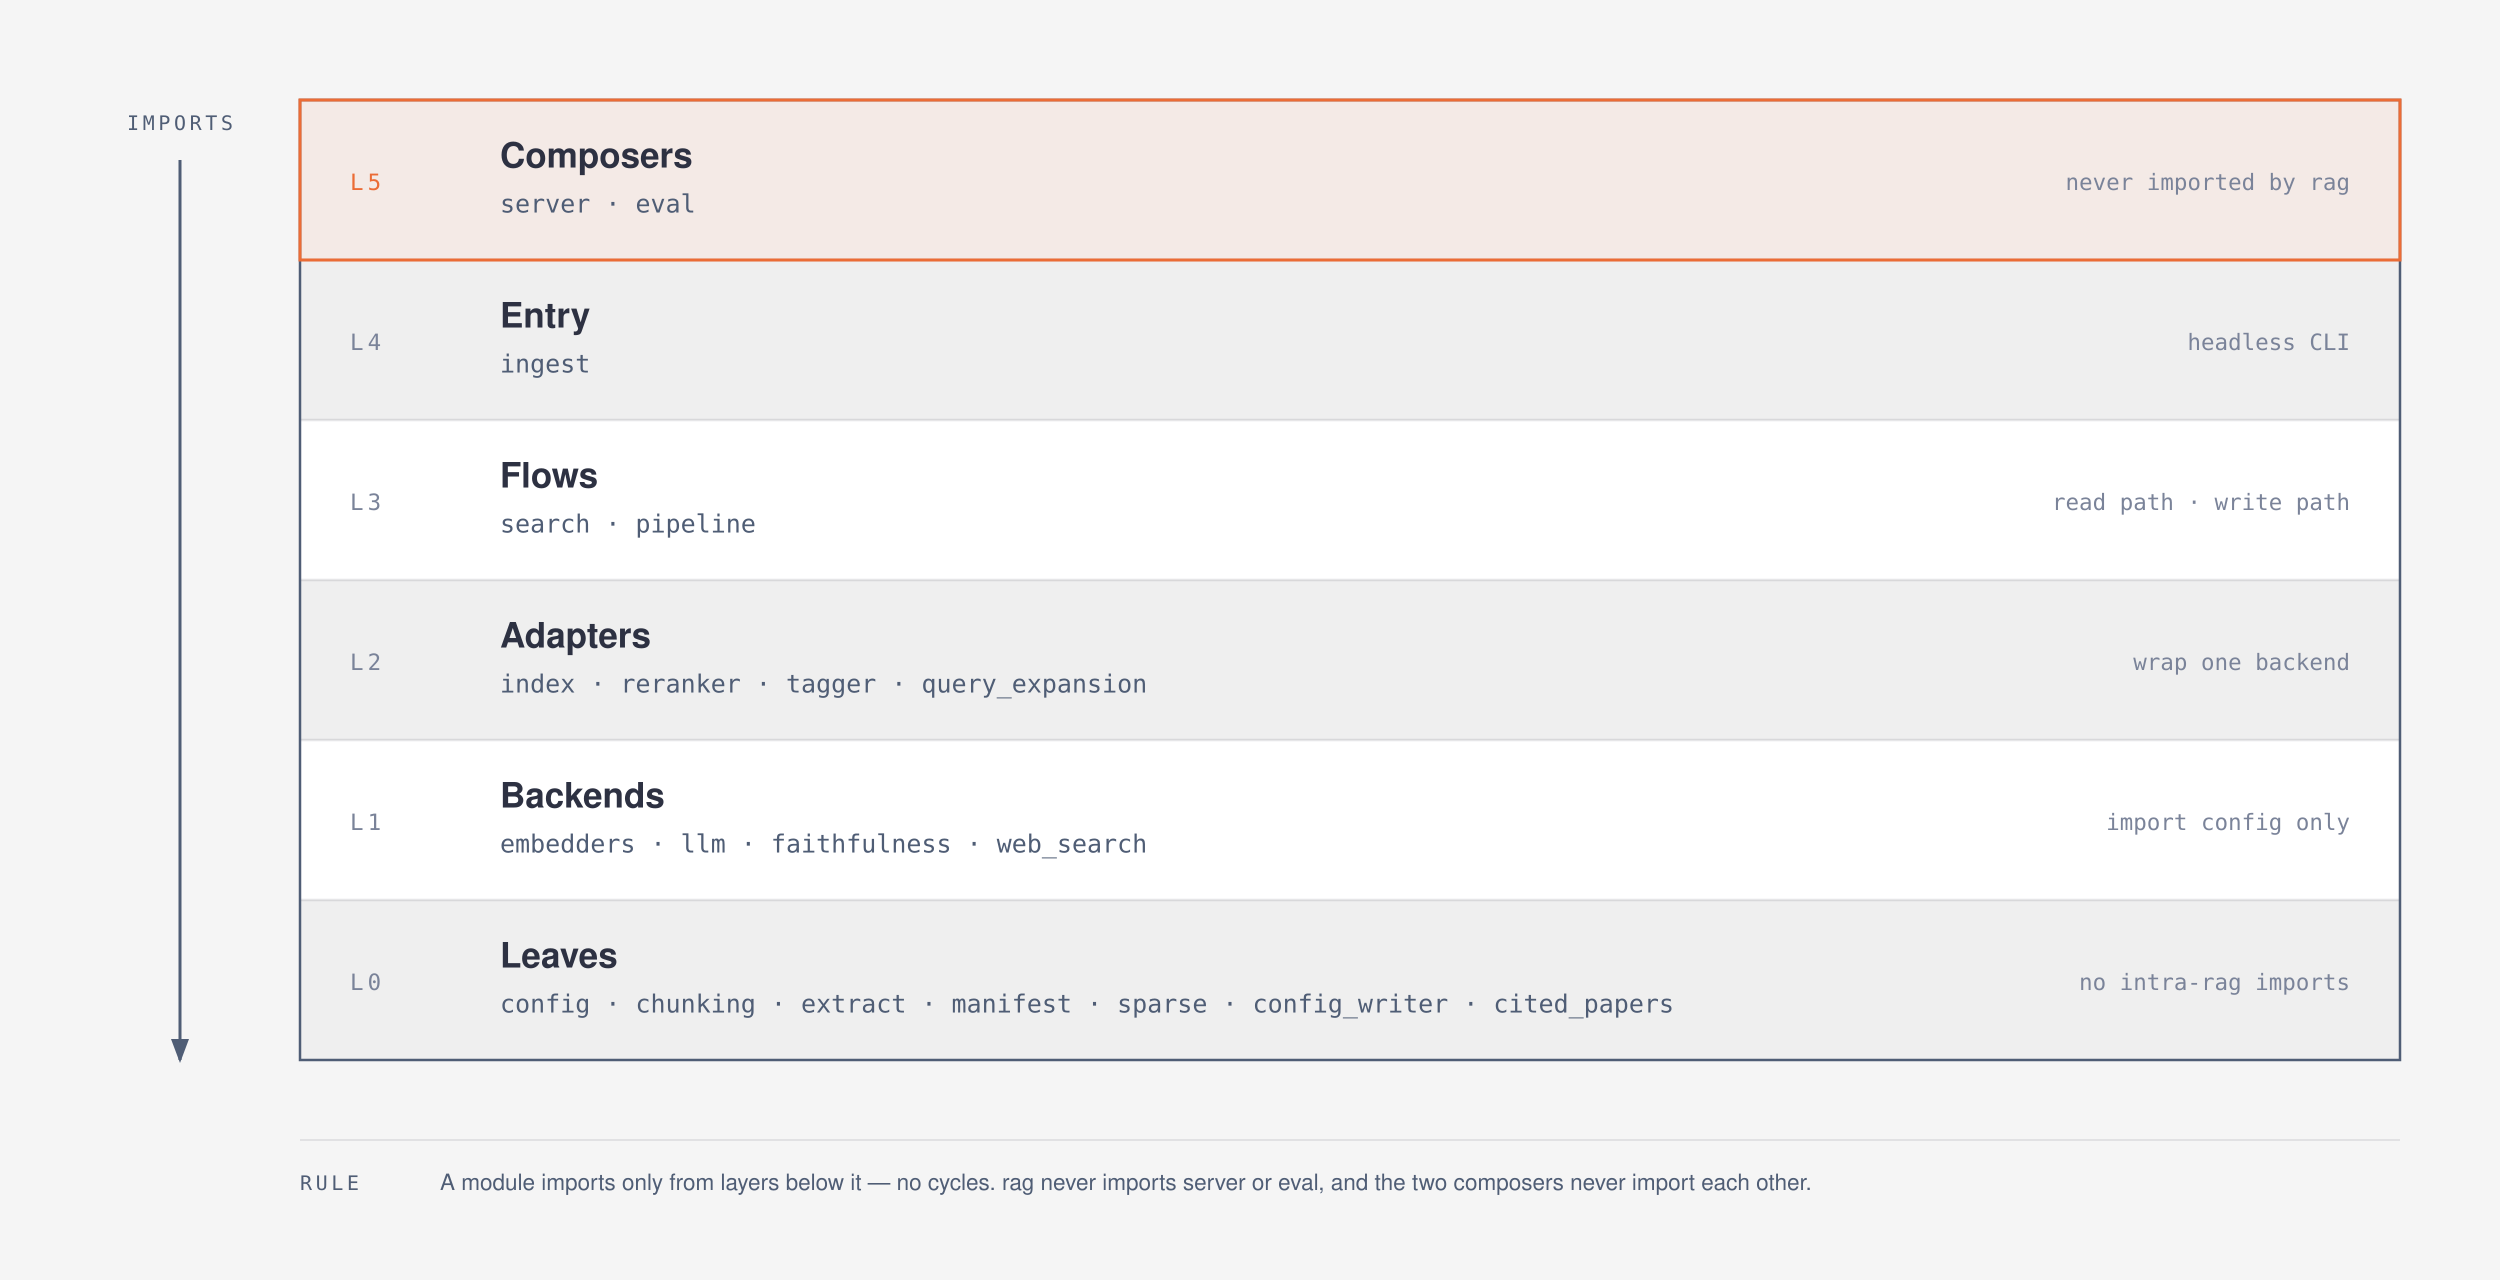
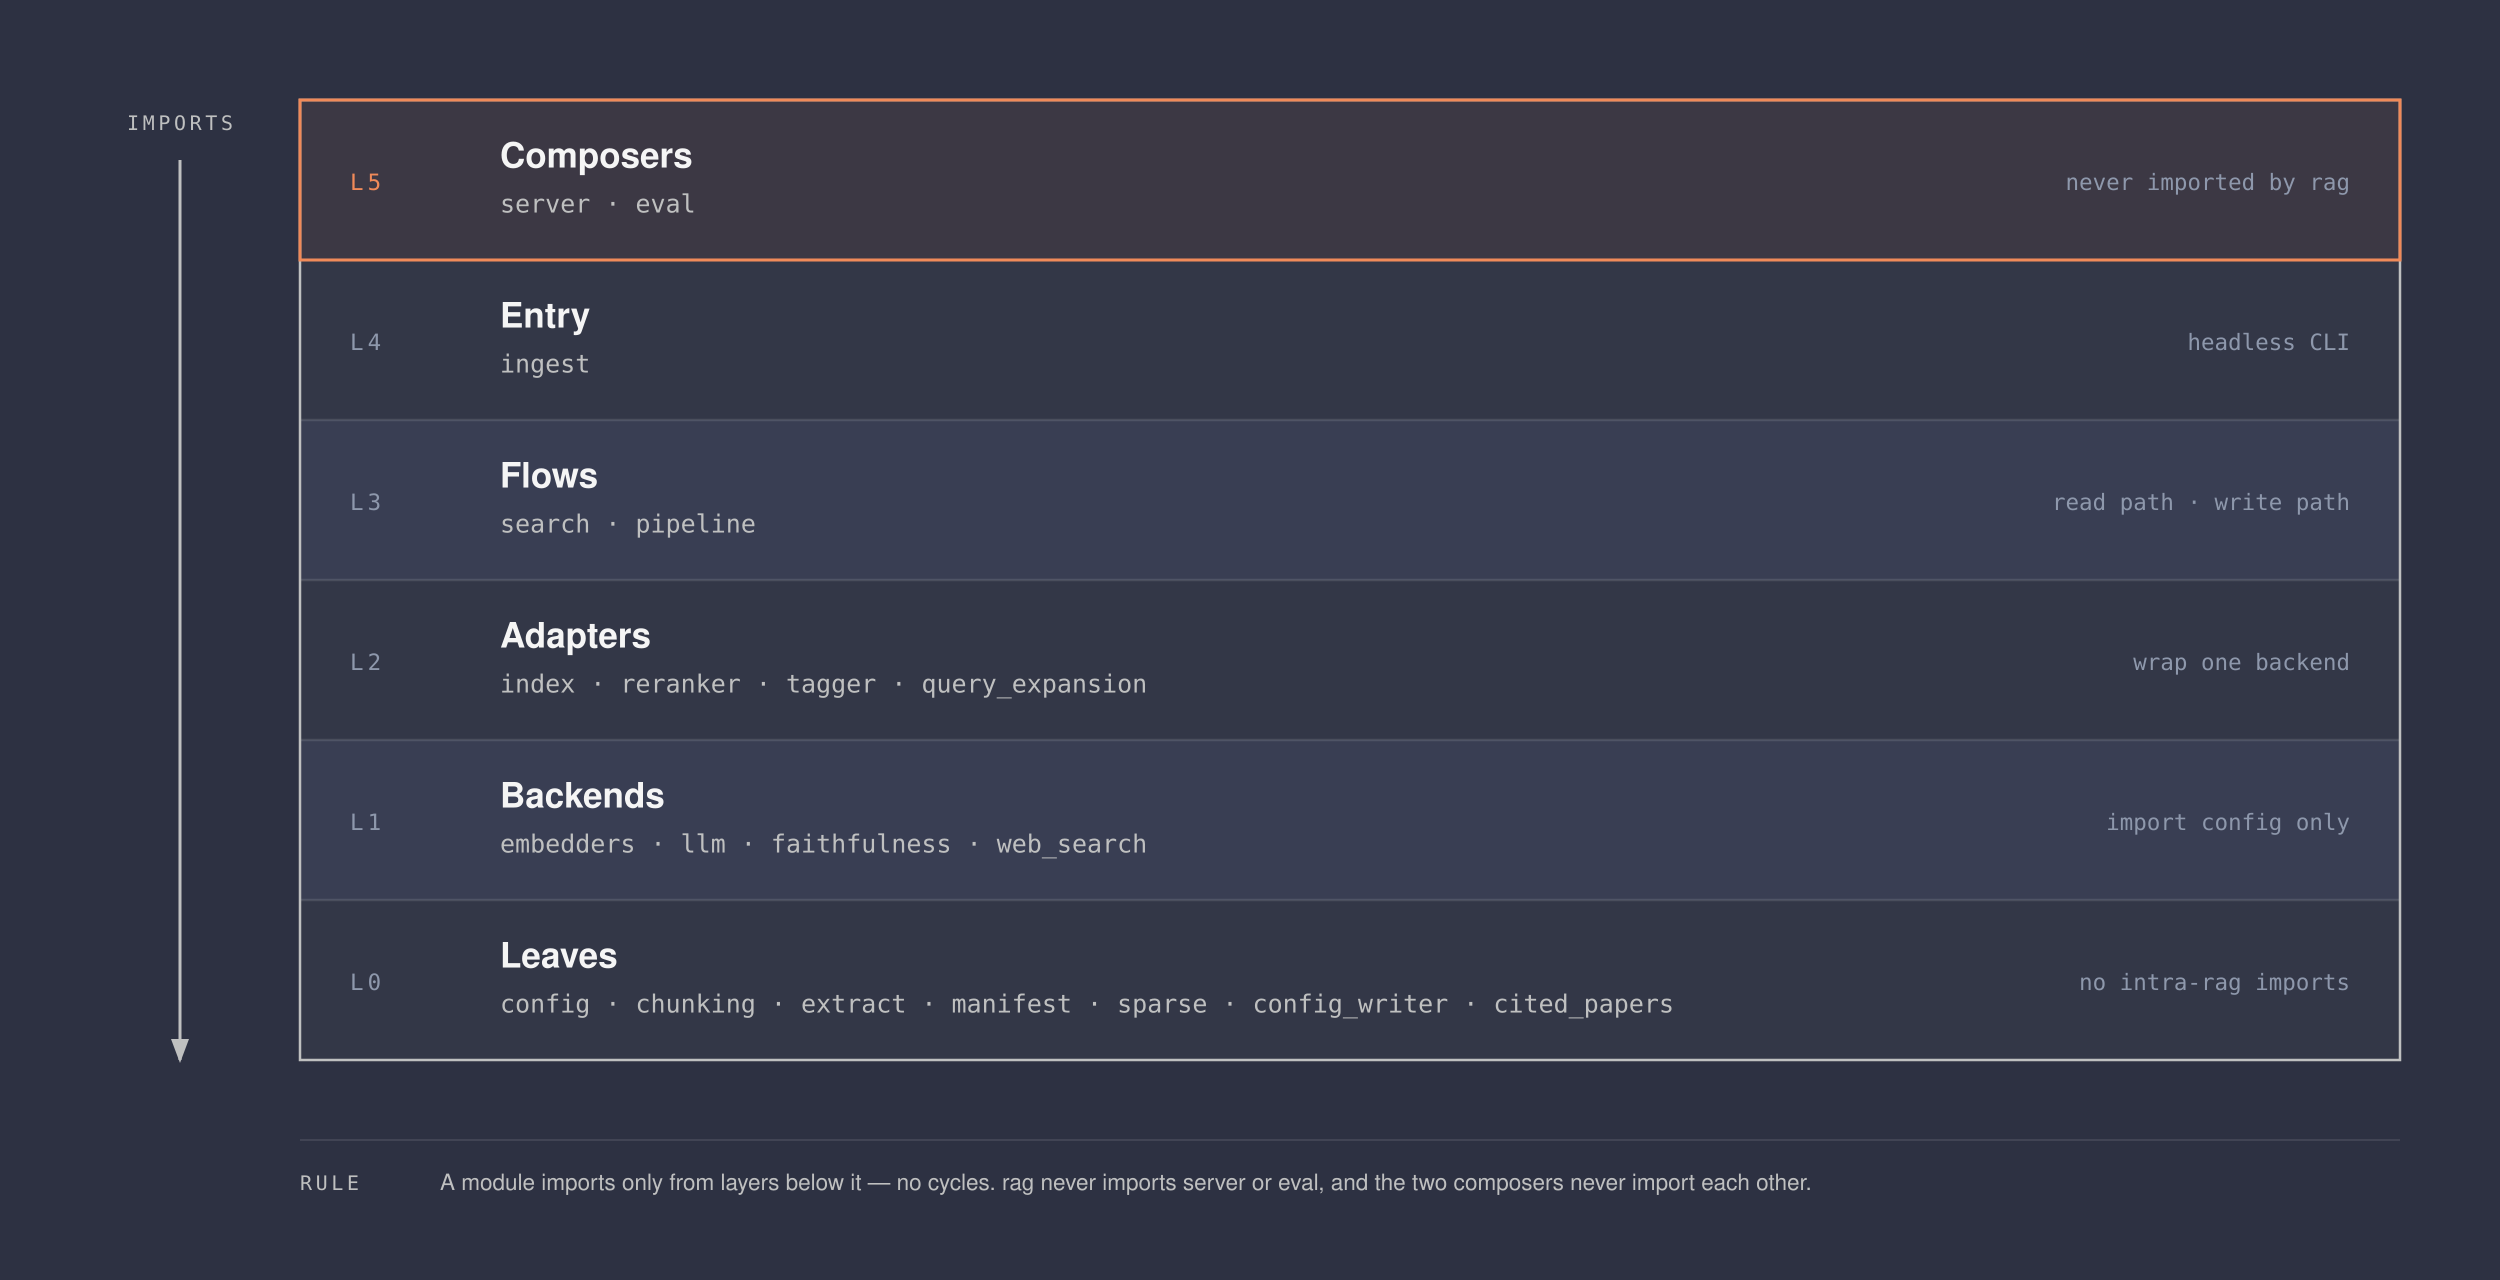
<svg xmlns="http://www.w3.org/2000/svg" viewBox="0 0 1000 512" width="1000" height="512" role="img" aria-labelledby="layering-title layering-desc">
  <defs>
    <marker id="arrow" markerWidth="8" markerHeight="6" refX="7" refY="3" orient="auto">
-       <polygon points="0 0, 8 3, 0 6" fill="#4f5d75" />
+       <polygon points="0 0, 8 3, 0 6" fill="#bfc0c0" />
    </marker>
    <marker id="arrow-accent" markerWidth="8" markerHeight="6" refX="7" refY="3" orient="auto">
-       <polygon points="0 0, 8 3, 0 6" fill="#eb6c36" />
+       <polygon points="0 0, 8 3, 0 6" fill="#f08a59" />
    </marker>
    <marker id="arrow-link" markerWidth="8" markerHeight="6" refX="7" refY="3" orient="auto">
-       <polygon points="0 0, 8 3, 0 6" fill="#2e5aa8" />
+       <polygon points="0 0, 8 3, 0 6" fill="#6a95d8" />
    </marker>
    <marker id="arrow-open" markerWidth="8" markerHeight="6" refX="7" refY="3" orient="auto">
-       <polyline points="0 0, 8 3, 0 6" fill="none" stroke="#4f5d75" stroke-width="1.2" />
+       <polyline points="0 0, 8 3, 0 6" fill="none" stroke="#bfc0c0" stroke-width="1.2" />
    </marker>
  </defs>
-   <rect width="100%" height="100%" fill="#f5f5f5" />
-   <rect x="120" y="40" width="840" height="64" fill="rgba(235,108,54,0.08)" />
-   <text x="140" y="76" fill="#eb6c36" font-size="9" font-family="'Geist Mono', ui-monospace, 'SF Mono', Menlo, Consolas, monospace" letter-spacing="0.18em">L5</text>
-   <text x="200" y="67" fill="#2d3142" font-size="14" font-weight="600" font-family="'Geist', -apple-system, 'Segoe UI', Helvetica, Arial, sans-serif">Composers</text>
-   <text x="200" y="85" fill="#4f5d75" font-size="10" font-family="'Geist Mono', ui-monospace, 'SF Mono', Menlo, Consolas, monospace">server · eval</text>
-   <text x="940" y="76" fill="#7a8399" font-size="9" font-family="'Geist Mono', ui-monospace, 'SF Mono', Menlo, Consolas, monospace" text-anchor="end">never imported by rag</text>
-   <rect x="120" y="104" width="840" height="64" fill="rgba(45,49,66,0.03)" />
-   <line x1="120" y1="104" x2="960" y2="104" stroke="rgba(45,49,66,0.12)" stroke-width="1" />
-   <text x="140" y="140" fill="#7a8399" font-size="9" font-family="'Geist Mono', ui-monospace, 'SF Mono', Menlo, Consolas, monospace" letter-spacing="0.18em">L4</text>
-   <text x="200" y="131" fill="#2d3142" font-size="14" font-weight="600" font-family="'Geist', -apple-system, 'Segoe UI', Helvetica, Arial, sans-serif">Entry</text>
-   <text x="200" y="149" fill="#4f5d75" font-size="10" font-family="'Geist Mono', ui-monospace, 'SF Mono', Menlo, Consolas, monospace">ingest</text>
-   <text x="940" y="140" fill="#7a8399" font-size="9" font-family="'Geist Mono', ui-monospace, 'SF Mono', Menlo, Consolas, monospace" text-anchor="end">headless CLI</text>
-   <rect x="120" y="168" width="840" height="64" fill="#ffffff" />
-   <line x1="120" y1="168" x2="960" y2="168" stroke="rgba(45,49,66,0.12)" stroke-width="1" />
-   <text x="140" y="204" fill="#7a8399" font-size="9" font-family="'Geist Mono', ui-monospace, 'SF Mono', Menlo, Consolas, monospace" letter-spacing="0.18em">L3</text>
-   <text x="200" y="195" fill="#2d3142" font-size="14" font-weight="600" font-family="'Geist', -apple-system, 'Segoe UI', Helvetica, Arial, sans-serif">Flows</text>
-   <text x="200" y="213" fill="#4f5d75" font-size="10" font-family="'Geist Mono', ui-monospace, 'SF Mono', Menlo, Consolas, monospace">search · pipeline</text>
-   <text x="940" y="204" fill="#7a8399" font-size="9" font-family="'Geist Mono', ui-monospace, 'SF Mono', Menlo, Consolas, monospace" text-anchor="end">read path · write path</text>
-   <rect x="120" y="232" width="840" height="64" fill="rgba(45,49,66,0.03)" />
-   <line x1="120" y1="232" x2="960" y2="232" stroke="rgba(45,49,66,0.12)" stroke-width="1" />
-   <text x="140" y="268" fill="#7a8399" font-size="9" font-family="'Geist Mono', ui-monospace, 'SF Mono', Menlo, Consolas, monospace" letter-spacing="0.18em">L2</text>
-   <text x="200" y="259" fill="#2d3142" font-size="14" font-weight="600" font-family="'Geist', -apple-system, 'Segoe UI', Helvetica, Arial, sans-serif">Adapters</text>
-   <text x="200" y="277" fill="#4f5d75" font-size="10" font-family="'Geist Mono', ui-monospace, 'SF Mono', Menlo, Consolas, monospace">index · reranker · tagger · query_expansion</text>
-   <text x="940" y="268" fill="#7a8399" font-size="9" font-family="'Geist Mono', ui-monospace, 'SF Mono', Menlo, Consolas, monospace" text-anchor="end">wrap one backend</text>
-   <rect x="120" y="296" width="840" height="64" fill="#ffffff" />
-   <line x1="120" y1="296" x2="960" y2="296" stroke="rgba(45,49,66,0.12)" stroke-width="1" />
-   <text x="140" y="332" fill="#7a8399" font-size="9" font-family="'Geist Mono', ui-monospace, 'SF Mono', Menlo, Consolas, monospace" letter-spacing="0.18em">L1</text>
-   <text x="200" y="323" fill="#2d3142" font-size="14" font-weight="600" font-family="'Geist', -apple-system, 'Segoe UI', Helvetica, Arial, sans-serif">Backends</text>
-   <text x="200" y="341" fill="#4f5d75" font-size="10" font-family="'Geist Mono', ui-monospace, 'SF Mono', Menlo, Consolas, monospace">embedders · llm · faithfulness · web_search</text>
-   <text x="940" y="332" fill="#7a8399" font-size="9" font-family="'Geist Mono', ui-monospace, 'SF Mono', Menlo, Consolas, monospace" text-anchor="end">import config only</text>
-   <rect x="120" y="360" width="840" height="64" fill="rgba(45,49,66,0.03)" />
-   <line x1="120" y1="360" x2="960" y2="360" stroke="rgba(45,49,66,0.12)" stroke-width="1" />
-   <text x="140" y="396" fill="#7a8399" font-size="9" font-family="'Geist Mono', ui-monospace, 'SF Mono', Menlo, Consolas, monospace" letter-spacing="0.18em">L0</text>
-   <text x="200" y="387" fill="#2d3142" font-size="14" font-weight="600" font-family="'Geist', -apple-system, 'Segoe UI', Helvetica, Arial, sans-serif">Leaves</text>
-   <text x="200" y="405" fill="#4f5d75" font-size="10" font-family="'Geist Mono', ui-monospace, 'SF Mono', Menlo, Consolas, monospace">config · chunking · extract · manifest · sparse · config_writer · cited_papers</text>
-   <text x="940" y="396" fill="#7a8399" font-size="9" font-family="'Geist Mono', ui-monospace, 'SF Mono', Menlo, Consolas, monospace" text-anchor="end">no intra-rag imports</text>
-   <rect x="120" y="40" width="840" height="384" fill="none" stroke="#4f5d75" stroke-width="1" />
-   <rect x="120" y="40" width="840" height="64" fill="none" stroke="#eb6c36" stroke-width="1.2" />
-   <text x="72" y="52" fill="#4f5d75" font-size="8" font-family="'Geist Mono', ui-monospace, 'SF Mono', Menlo, Consolas, monospace" text-anchor="middle" letter-spacing="0.18em">IMPORTS</text>
-   <path d="M 72,64 V 424" fill="none" stroke="#4f5d75" stroke-width="1.2" marker-end="url(#arrow)" />
-   <line x1="120" y1="456" x2="960" y2="456" stroke="rgba(45,49,66,0.10)" stroke-width="0.8" />
-   <text x="120" y="476" fill="#4f5d75" font-size="8" font-family="'Geist Mono', ui-monospace, 'SF Mono', Menlo, Consolas, monospace" letter-spacing="0.18em">RULE</text>
-   <text x="176" y="476" fill="#4f5d75" font-size="9" font-family="'Geist', -apple-system, 'Segoe UI', Helvetica, Arial, sans-serif">A module imports only from layers below it — no cycles. rag never imports server or eval, and the two composers never import each other.</text>
+   <rect width="100%" height="100%" fill="#2d3142" />
+   <rect x="120" y="40" width="840" height="64" fill="rgba(240,138,89,0.08)" />
+   <text x="140" y="76" fill="#f08a59" font-size="9" font-family="'Geist Mono', ui-monospace, 'SF Mono', Menlo, Consolas, monospace" letter-spacing="0.18em">L5</text>
+   <text x="200" y="67" fill="#f5f5f5" font-size="14" font-weight="600" font-family="'Geist', -apple-system, 'Segoe UI', Helvetica, Arial, sans-serif">Composers</text>
+   <text x="200" y="85" fill="#bfc0c0" font-size="10" font-family="'Geist Mono', ui-monospace, 'SF Mono', Menlo, Consolas, monospace">server · eval</text>
+   <text x="940" y="76" fill="#8e98ac" font-size="9" font-family="'Geist Mono', ui-monospace, 'SF Mono', Menlo, Consolas, monospace" text-anchor="end">never imported by rag</text>
+   <rect x="120" y="104" width="840" height="64" fill="rgba(245,245,245,0.03)" />
+   <line x1="120" y1="104" x2="960" y2="104" stroke="rgba(245,245,245,0.12)" stroke-width="1" />
+   <text x="140" y="140" fill="#8e98ac" font-size="9" font-family="'Geist Mono', ui-monospace, 'SF Mono', Menlo, Consolas, monospace" letter-spacing="0.18em">L4</text>
+   <text x="200" y="131" fill="#f5f5f5" font-size="14" font-weight="600" font-family="'Geist', -apple-system, 'Segoe UI', Helvetica, Arial, sans-serif">Entry</text>
+   <text x="200" y="149" fill="#bfc0c0" font-size="10" font-family="'Geist Mono', ui-monospace, 'SF Mono', Menlo, Consolas, monospace">ingest</text>
+   <text x="940" y="140" fill="#8e98ac" font-size="9" font-family="'Geist Mono', ui-monospace, 'SF Mono', Menlo, Consolas, monospace" text-anchor="end">headless CLI</text>
+   <rect x="120" y="168" width="840" height="64" fill="#393e53" />
+   <line x1="120" y1="168" x2="960" y2="168" stroke="rgba(245,245,245,0.12)" stroke-width="1" />
+   <text x="140" y="204" fill="#8e98ac" font-size="9" font-family="'Geist Mono', ui-monospace, 'SF Mono', Menlo, Consolas, monospace" letter-spacing="0.18em">L3</text>
+   <text x="200" y="195" fill="#f5f5f5" font-size="14" font-weight="600" font-family="'Geist', -apple-system, 'Segoe UI', Helvetica, Arial, sans-serif">Flows</text>
+   <text x="200" y="213" fill="#bfc0c0" font-size="10" font-family="'Geist Mono', ui-monospace, 'SF Mono', Menlo, Consolas, monospace">search · pipeline</text>
+   <text x="940" y="204" fill="#8e98ac" font-size="9" font-family="'Geist Mono', ui-monospace, 'SF Mono', Menlo, Consolas, monospace" text-anchor="end">read path · write path</text>
+   <rect x="120" y="232" width="840" height="64" fill="rgba(245,245,245,0.03)" />
+   <line x1="120" y1="232" x2="960" y2="232" stroke="rgba(245,245,245,0.12)" stroke-width="1" />
+   <text x="140" y="268" fill="#8e98ac" font-size="9" font-family="'Geist Mono', ui-monospace, 'SF Mono', Menlo, Consolas, monospace" letter-spacing="0.18em">L2</text>
+   <text x="200" y="259" fill="#f5f5f5" font-size="14" font-weight="600" font-family="'Geist', -apple-system, 'Segoe UI', Helvetica, Arial, sans-serif">Adapters</text>
+   <text x="200" y="277" fill="#bfc0c0" font-size="10" font-family="'Geist Mono', ui-monospace, 'SF Mono', Menlo, Consolas, monospace">index · reranker · tagger · query_expansion</text>
+   <text x="940" y="268" fill="#8e98ac" font-size="9" font-family="'Geist Mono', ui-monospace, 'SF Mono', Menlo, Consolas, monospace" text-anchor="end">wrap one backend</text>
+   <rect x="120" y="296" width="840" height="64" fill="#393e53" />
+   <line x1="120" y1="296" x2="960" y2="296" stroke="rgba(245,245,245,0.12)" stroke-width="1" />
+   <text x="140" y="332" fill="#8e98ac" font-size="9" font-family="'Geist Mono', ui-monospace, 'SF Mono', Menlo, Consolas, monospace" letter-spacing="0.18em">L1</text>
+   <text x="200" y="323" fill="#f5f5f5" font-size="14" font-weight="600" font-family="'Geist', -apple-system, 'Segoe UI', Helvetica, Arial, sans-serif">Backends</text>
+   <text x="200" y="341" fill="#bfc0c0" font-size="10" font-family="'Geist Mono', ui-monospace, 'SF Mono', Menlo, Consolas, monospace">embedders · llm · faithfulness · web_search</text>
+   <text x="940" y="332" fill="#8e98ac" font-size="9" font-family="'Geist Mono', ui-monospace, 'SF Mono', Menlo, Consolas, monospace" text-anchor="end">import config only</text>
+   <rect x="120" y="360" width="840" height="64" fill="rgba(245,245,245,0.03)" />
+   <line x1="120" y1="360" x2="960" y2="360" stroke="rgba(245,245,245,0.12)" stroke-width="1" />
+   <text x="140" y="396" fill="#8e98ac" font-size="9" font-family="'Geist Mono', ui-monospace, 'SF Mono', Menlo, Consolas, monospace" letter-spacing="0.18em">L0</text>
+   <text x="200" y="387" fill="#f5f5f5" font-size="14" font-weight="600" font-family="'Geist', -apple-system, 'Segoe UI', Helvetica, Arial, sans-serif">Leaves</text>
+   <text x="200" y="405" fill="#bfc0c0" font-size="10" font-family="'Geist Mono', ui-monospace, 'SF Mono', Menlo, Consolas, monospace">config · chunking · extract · manifest · sparse · config_writer · cited_papers</text>
+   <text x="940" y="396" fill="#8e98ac" font-size="9" font-family="'Geist Mono', ui-monospace, 'SF Mono', Menlo, Consolas, monospace" text-anchor="end">no intra-rag imports</text>
+   <rect x="120" y="40" width="840" height="384" fill="none" stroke="#bfc0c0" stroke-width="1" />
+   <rect x="120" y="40" width="840" height="64" fill="none" stroke="#f08a59" stroke-width="1.2" />
+   <text x="72" y="52" fill="#bfc0c0" font-size="8" font-family="'Geist Mono', ui-monospace, 'SF Mono', Menlo, Consolas, monospace" text-anchor="middle" letter-spacing="0.18em">IMPORTS</text>
+   <path d="M 72,64 V 424" fill="none" stroke="#bfc0c0" stroke-width="1.2" marker-end="url(#arrow)" />
+   <line x1="120" y1="456" x2="960" y2="456" stroke="rgba(245,245,245,0.10)" stroke-width="0.8" />
+   <text x="120" y="476" fill="#bfc0c0" font-size="8" font-family="'Geist Mono', ui-monospace, 'SF Mono', Menlo, Consolas, monospace" letter-spacing="0.18em">RULE</text>
+   <text x="176" y="476" fill="#bfc0c0" font-size="9" font-family="'Geist', -apple-system, 'Segoe UI', Helvetica, Arial, sans-serif">A module imports only from layers below it — no cycles. rag never imports server or eval, and the two composers never import each other.</text>
</svg>
